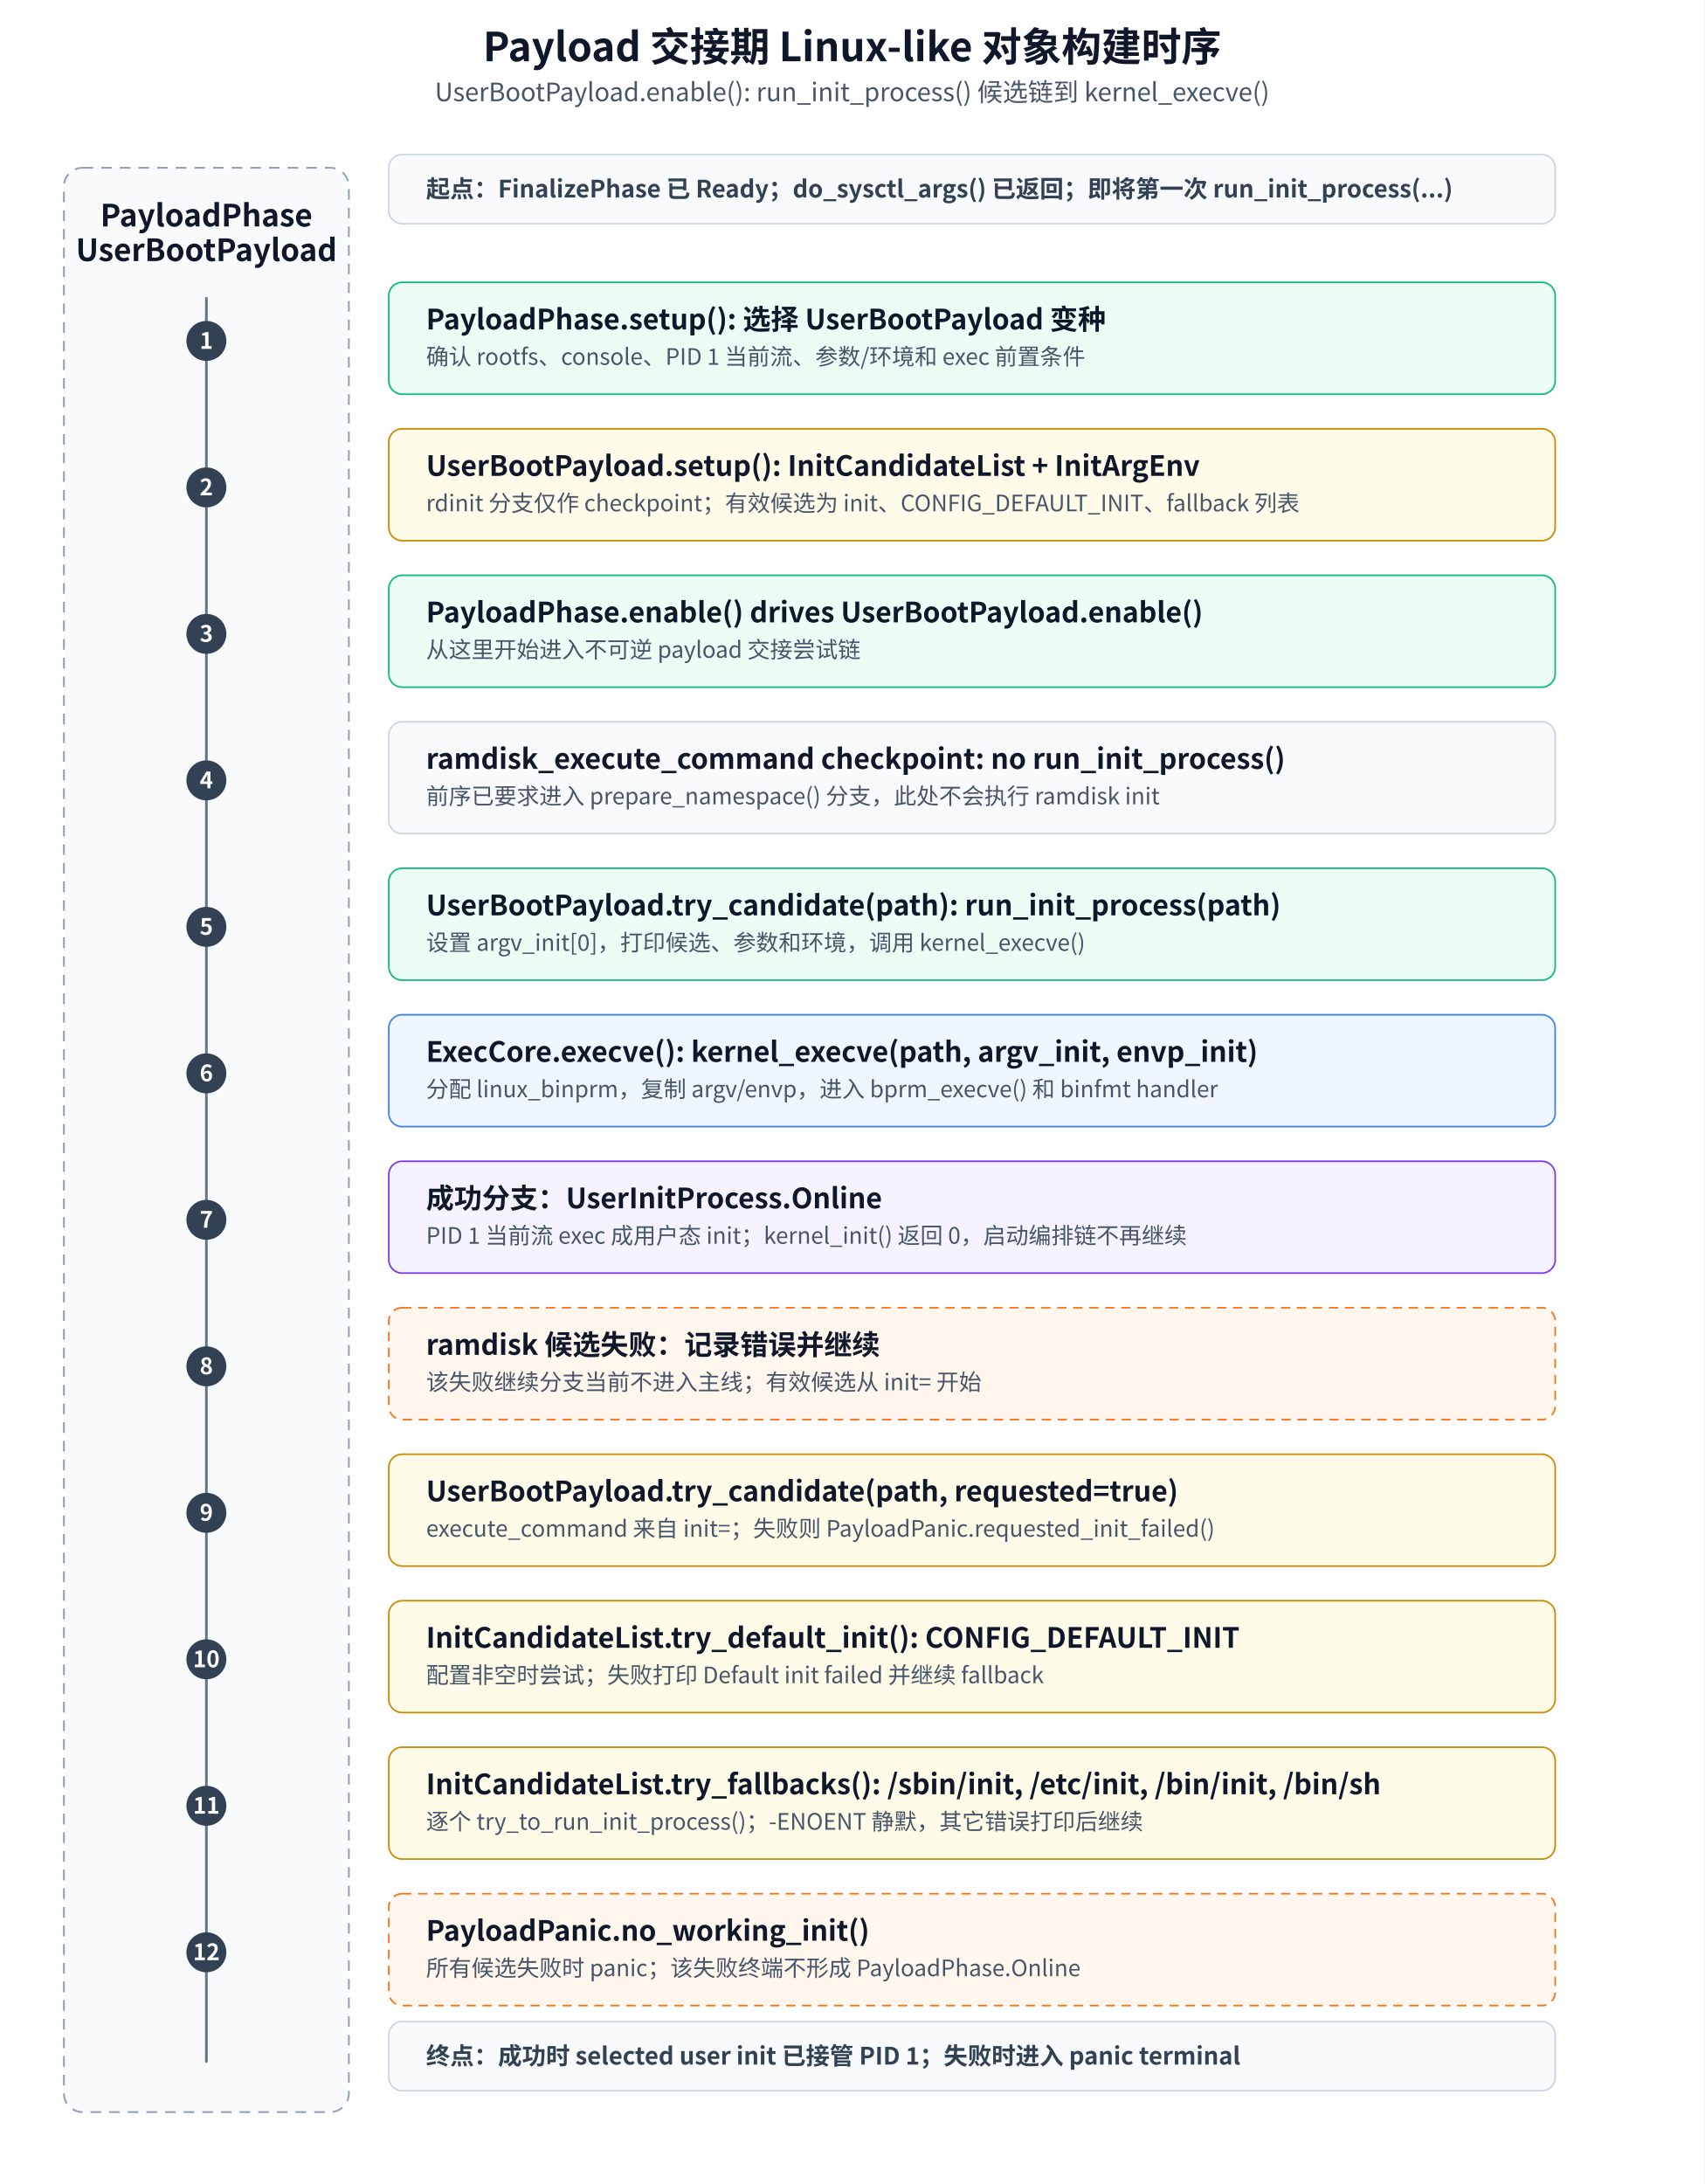
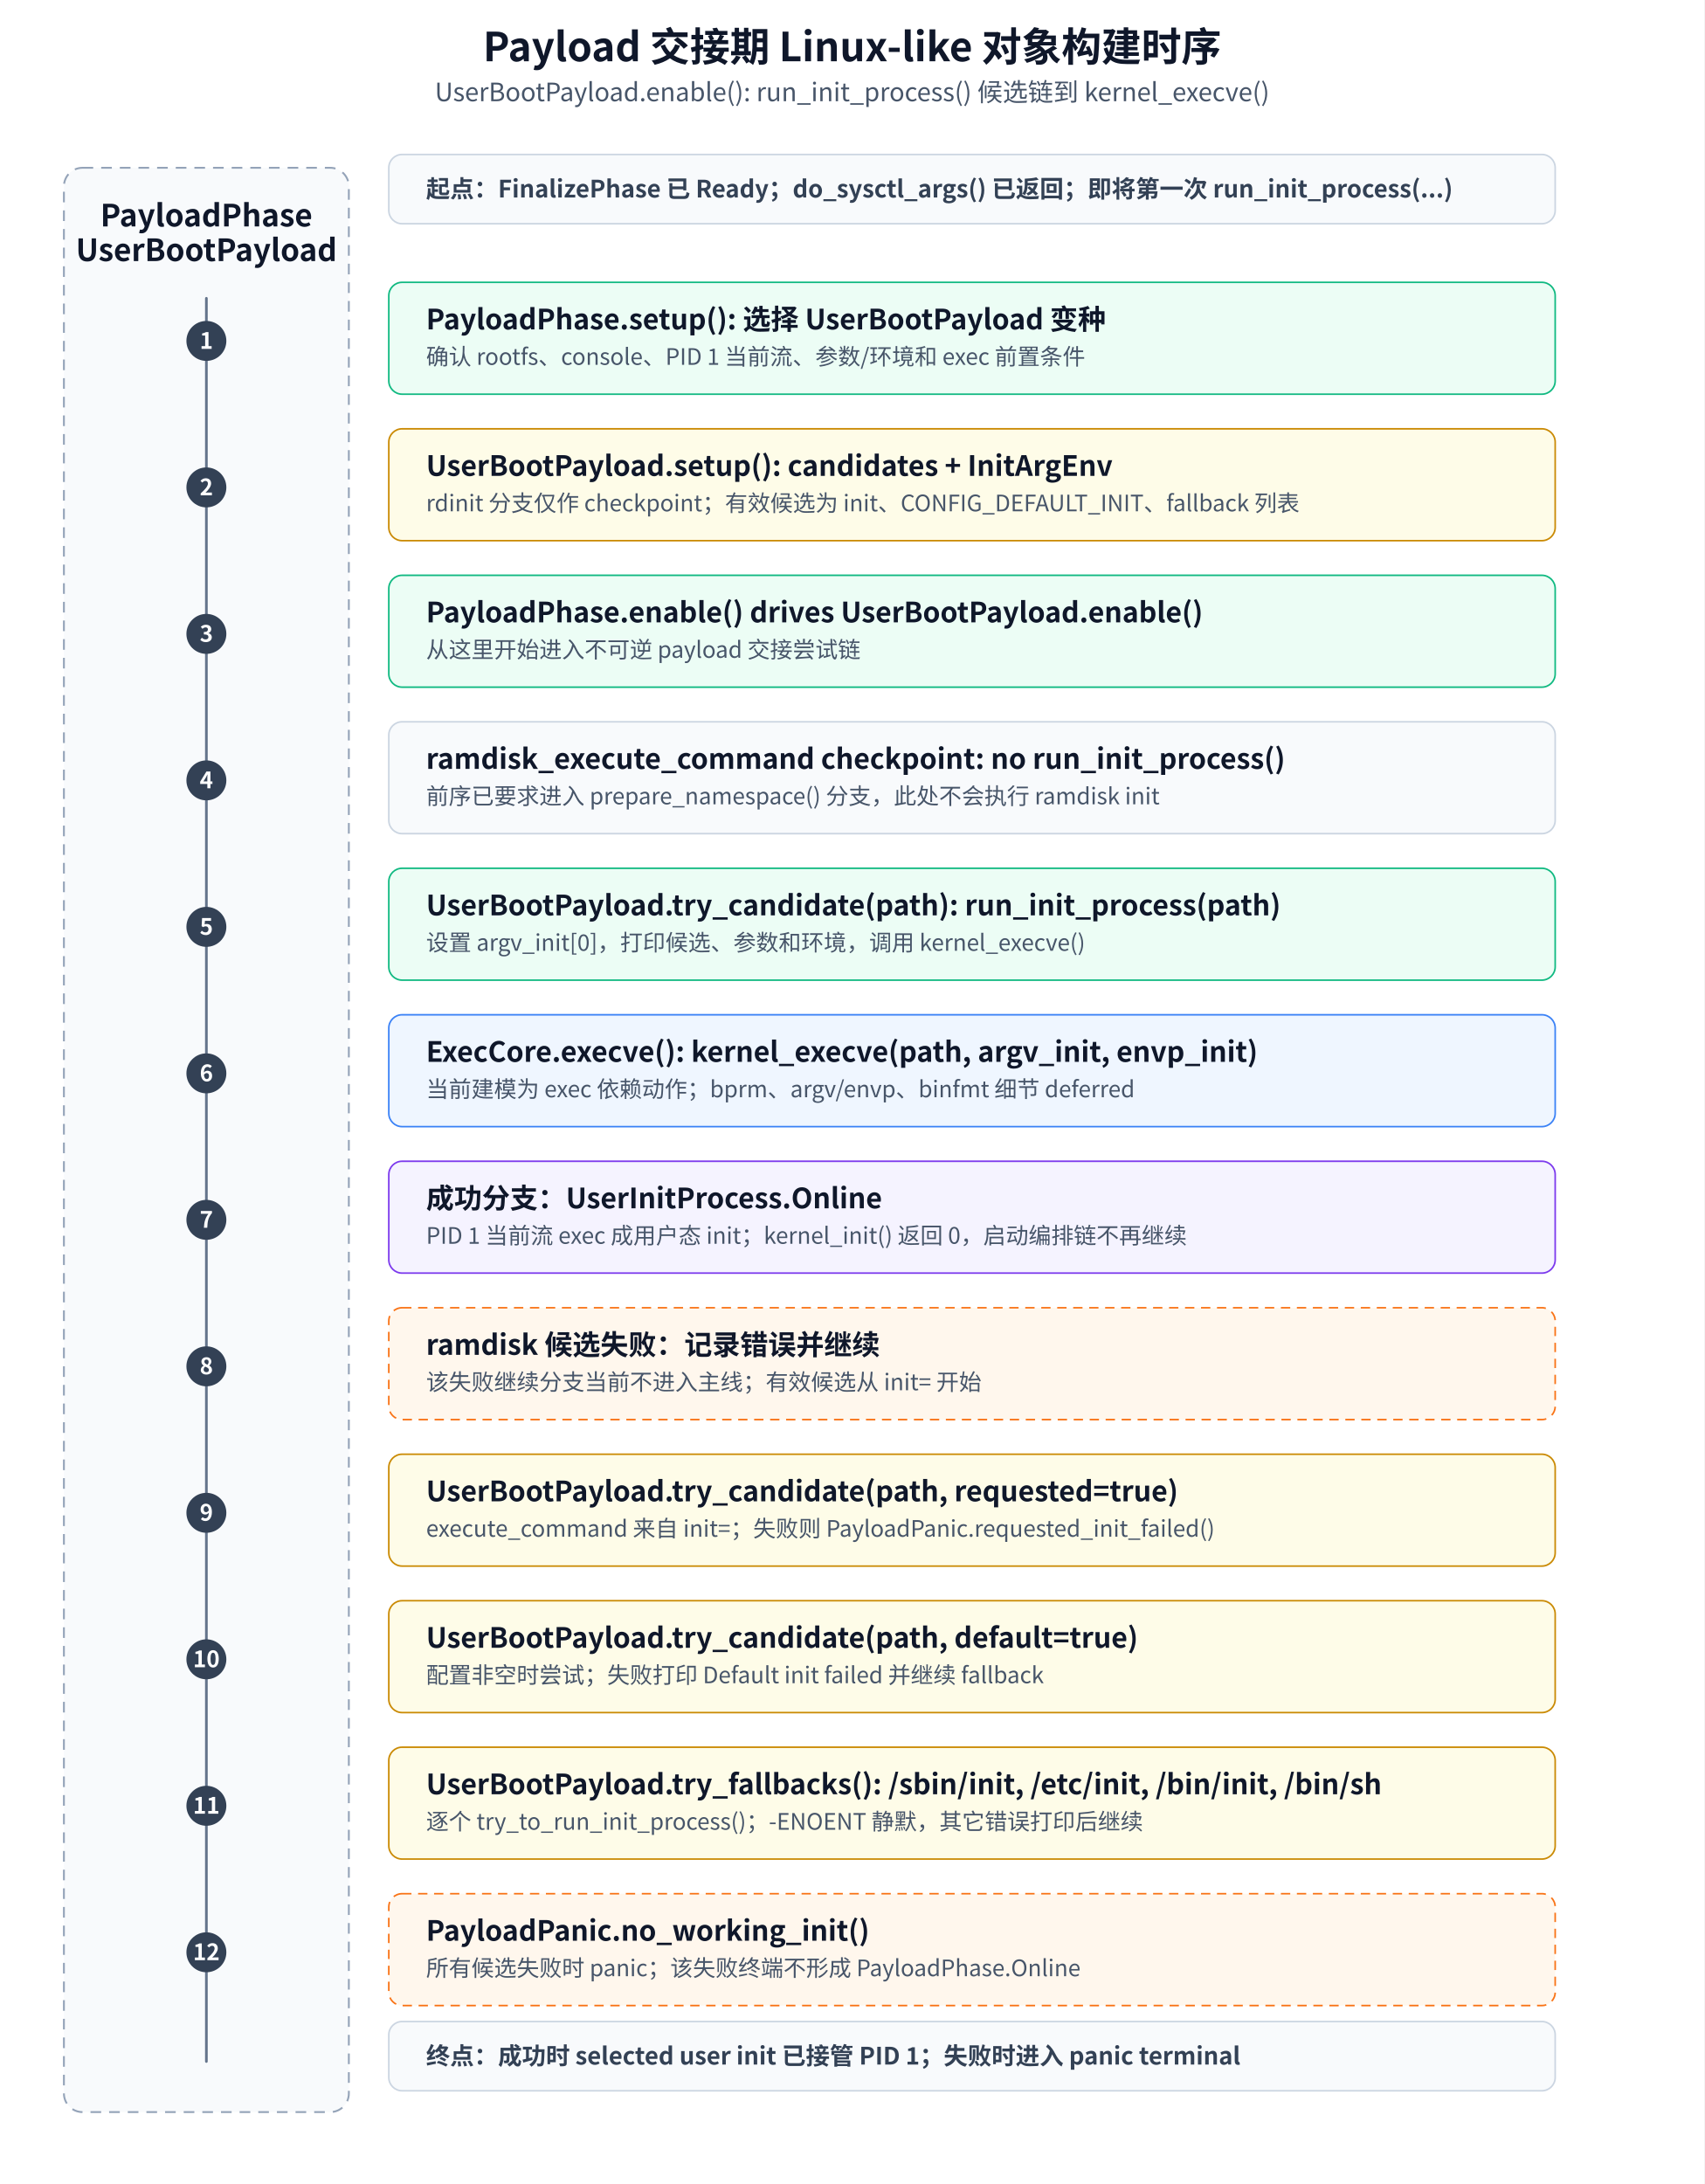
<svg xmlns="http://www.w3.org/2000/svg" width="1280" height="1640" viewBox="0 0 1280 1640" role="img" aria-labelledby="title desc">
  <defs>
    <style>
      text { font-family: "Microsoft YaHei", "Noto Sans CJK SC", "Source Han Sans SC", Arial, sans-serif; fill: #0f172a; }
      .title { font-size: 30px; font-weight: 600; }
      .subtitle { font-size: 19px; fill: #475569; }
      .lane { fill: #f8fafc; stroke: #94a3b8; stroke-width: 1.4; stroke-dasharray: 8 6; }
      .box { fill: #fff; stroke: #334155; stroke-width: 1.2; }
      .stage { fill: #f8fafc; stroke: #cbd5e1; stroke-width: 1.2; }
      .formal { fill: #ecfdf5; stroke: #10b981; }
      .exec { fill: #eff6ff; stroke: #3b82f6; }
      .arg { fill: #fefce8; stroke: #ca8a04; }
      .handoff { fill: #f5f3ff; stroke: #7c3aed; }
      .terminal { fill: #fff7ed; stroke: #f97316; stroke-dasharray: 7 5; }
      .checkpoint { fill: #f8fafc; stroke: #cbd5e1; }
      .obj { font-size: 23px; font-weight: 600; dominant-baseline: middle; }
      .line1 { font-size: 21px; font-weight: 600; dominant-baseline: middle; }
      .line2 { font-size: 17px; fill: #475569; dominant-baseline: middle; }
      .boundary { font-size: 18px; font-weight: 600; fill: #334155; dominant-baseline: middle; }
      .num { font-size: 17px; font-weight: 600; fill: #fff; text-anchor: middle; dominant-baseline: middle; }
      .timeline { stroke: #64748b; stroke-width: 2; stroke-linecap: round; }
      .dot { fill: #334155; }
    </style>
  </defs>
  <rect width="1280" height="1640" fill="#fff" />
  <text x="640" y="46" text-anchor="middle" class="title">Payload 交接期 Linux-like 对象构建时序</text>
  <text x="640" y="76" text-anchor="middle" class="subtitle">UserBootPayload.enable(): run_init_process() 候选链到 kernel_execve()</text>
  <rect x="48" y="126" width="214" height="1460" rx="14" class="lane" />
  <text x="155" y="162" text-anchor="middle" class="obj">PayloadPhase</text>
  <text x="155" y="188" text-anchor="middle" class="obj">UserBootPayload</text>
  <line x1="155" y1="224" x2="155" y2="1548" class="timeline" />
  <rect x="292" y="116" width="876" height="52" rx="10" class="stage" />
  <text x="320" y="142" class="boundary">起点：FinalizePhase 已 Ready；do_sysctl_args() 已返回；即将第一次 run_init_process(...)</text>
  <g transform="translate(0 -48)">
    <g transform="translate(0 56)">
      <circle cx="155" cy="248" r="15" class="dot" />
      <text x="155" y="248" class="num">1</text>
      <rect x="292" y="204" width="876" height="84" rx="10" class="box formal" />
      <text x="320" y="232" class="line1">PayloadPhase.setup(): 选择 UserBootPayload 变种</text>
      <text x="320" y="260" class="line2">确认 rootfs、console、PID 1 当前流、参数/环境和 exec 前置条件</text>
    </g>
    <g transform="translate(0 166)">
      <circle cx="155" cy="248" r="15" class="dot" />
      <text x="155" y="248" class="num">2</text>
      <rect x="292" y="204" width="876" height="84" rx="10" class="box arg" />
-       <text x="320" y="232" class="line1">UserBootPayload.setup(): InitCandidateList + InitArgEnv</text>
+       <text x="320" y="232" class="line1">UserBootPayload.setup(): candidates + InitArgEnv</text>
      <text x="320" y="260" class="line2">rdinit 分支仅作 checkpoint；有效候选为 init、CONFIG_DEFAULT_INIT、fallback 列表</text>
    </g>
    <g transform="translate(0 276)">
      <circle cx="155" cy="248" r="15" class="dot" />
      <text x="155" y="248" class="num">3</text>
      <rect x="292" y="204" width="876" height="84" rx="10" class="box formal" />
      <text x="320" y="232" class="line1">PayloadPhase.enable() drives UserBootPayload.enable()</text>
      <text x="320" y="260" class="line2">从这里开始进入不可逆 payload 交接尝试链</text>
    </g>
    <g transform="translate(0 386)">
      <circle cx="155" cy="248" r="15" class="dot" />
      <text x="155" y="248" class="num">4</text>
      <rect x="292" y="204" width="876" height="84" rx="10" class="box checkpoint" />
      <text x="320" y="232" class="line1">ramdisk_execute_command checkpoint: no run_init_process()</text>
      <text x="320" y="260" class="line2">前序已要求进入 prepare_namespace() 分支，此处不会执行 ramdisk init</text>
    </g>
    <g transform="translate(0 496)">
      <circle cx="155" cy="248" r="15" class="dot" />
      <text x="155" y="248" class="num">5</text>
      <rect x="292" y="204" width="876" height="84" rx="10" class="box formal" />
      <text x="320" y="232" class="line1">UserBootPayload.try_candidate(path): run_init_process(path)</text>
      <text x="320" y="260" class="line2">设置 argv_init[0]，打印候选、参数和环境，调用 kernel_execve()</text>
    </g>
    <g transform="translate(0 606)">
      <circle cx="155" cy="248" r="15" class="dot" />
      <text x="155" y="248" class="num">6</text>
      <rect x="292" y="204" width="876" height="84" rx="10" class="box exec" />
      <text x="320" y="232" class="line1">ExecCore.execve(): kernel_execve(path, argv_init, envp_init)</text>
-       <text x="320" y="260" class="line2">分配 linux_binprm，复制 argv/envp，进入 bprm_execve() 和 binfmt handler</text>
+       <text x="320" y="260" class="line2">当前建模为 exec 依赖动作；bprm、argv/envp、binfmt 细节 deferred</text>
    </g>
    <g transform="translate(0 716)">
      <circle cx="155" cy="248" r="15" class="dot" />
      <text x="155" y="248" class="num">7</text>
      <rect x="292" y="204" width="876" height="84" rx="10" class="box handoff" />
      <text x="320" y="232" class="line1">成功分支：UserInitProcess.Online</text>
      <text x="320" y="260" class="line2">PID 1 当前流 exec 成用户态 init；kernel_init() 返回 0，启动编排链不再继续</text>
    </g>
    <g transform="translate(0 826)">
      <circle cx="155" cy="248" r="15" class="dot" />
      <text x="155" y="248" class="num">8</text>
      <rect x="292" y="204" width="876" height="84" rx="10" class="box terminal" />
      <text x="320" y="232" class="line1">ramdisk 候选失败：记录错误并继续</text>
      <text x="320" y="260" class="line2">该失败继续分支当前不进入主线；有效候选从 init= 开始</text>
    </g>
    <g transform="translate(0 936)">
      <circle cx="155" cy="248" r="15" class="dot" />
      <text x="155" y="248" class="num">9</text>
      <rect x="292" y="204" width="876" height="84" rx="10" class="box arg" />
      <text x="320" y="232" class="line1">UserBootPayload.try_candidate(path, requested=true)</text>
      <text x="320" y="260" class="line2">execute_command 来自 init=；失败则 PayloadPanic.requested_init_failed()</text>
    </g>
    <g transform="translate(0 1046)">
      <circle cx="155" cy="248" r="15" class="dot" />
      <text x="155" y="248" class="num">10</text>
      <rect x="292" y="204" width="876" height="84" rx="10" class="box arg" />
-       <text x="320" y="232" class="line1">InitCandidateList.try_default_init(): CONFIG_DEFAULT_INIT</text>
+       <text x="320" y="232" class="line1">UserBootPayload.try_candidate(path, default=true)</text>
      <text x="320" y="260" class="line2">配置非空时尝试；失败打印 Default init failed 并继续 fallback</text>
    </g>
    <g transform="translate(0 1156)">
      <circle cx="155" cy="248" r="15" class="dot" />
      <text x="155" y="248" class="num">11</text>
      <rect x="292" y="204" width="876" height="84" rx="10" class="box arg" />
-       <text x="320" y="232" class="line1">InitCandidateList.try_fallbacks(): /sbin/init, /etc/init, /bin/init, /bin/sh</text>
+       <text x="320" y="232" class="line1">UserBootPayload.try_fallbacks(): /sbin/init, /etc/init, /bin/init, /bin/sh</text>
      <text x="320" y="260" class="line2">逐个 try_to_run_init_process()；-ENOENT 静默，其它错误打印后继续</text>
    </g>
    <g transform="translate(0 1266)">
      <circle cx="155" cy="248" r="15" class="dot" />
      <text x="155" y="248" class="num">12</text>
      <rect x="292" y="204" width="876" height="84" rx="10" class="box terminal" />
      <text x="320" y="232" class="line1">PayloadPanic.no_working_init()</text>
      <text x="320" y="260" class="line2">所有候选失败时 panic；该失败终端不形成 PayloadPhase.Online</text>
    </g>
  </g>
  <rect x="292" y="1518" width="876" height="52" rx="10" class="stage" />
  <text x="320" y="1544" class="boundary">终点：成功时 selected user init 已接管 PID 1；失败时进入 panic terminal</text>
</svg>
